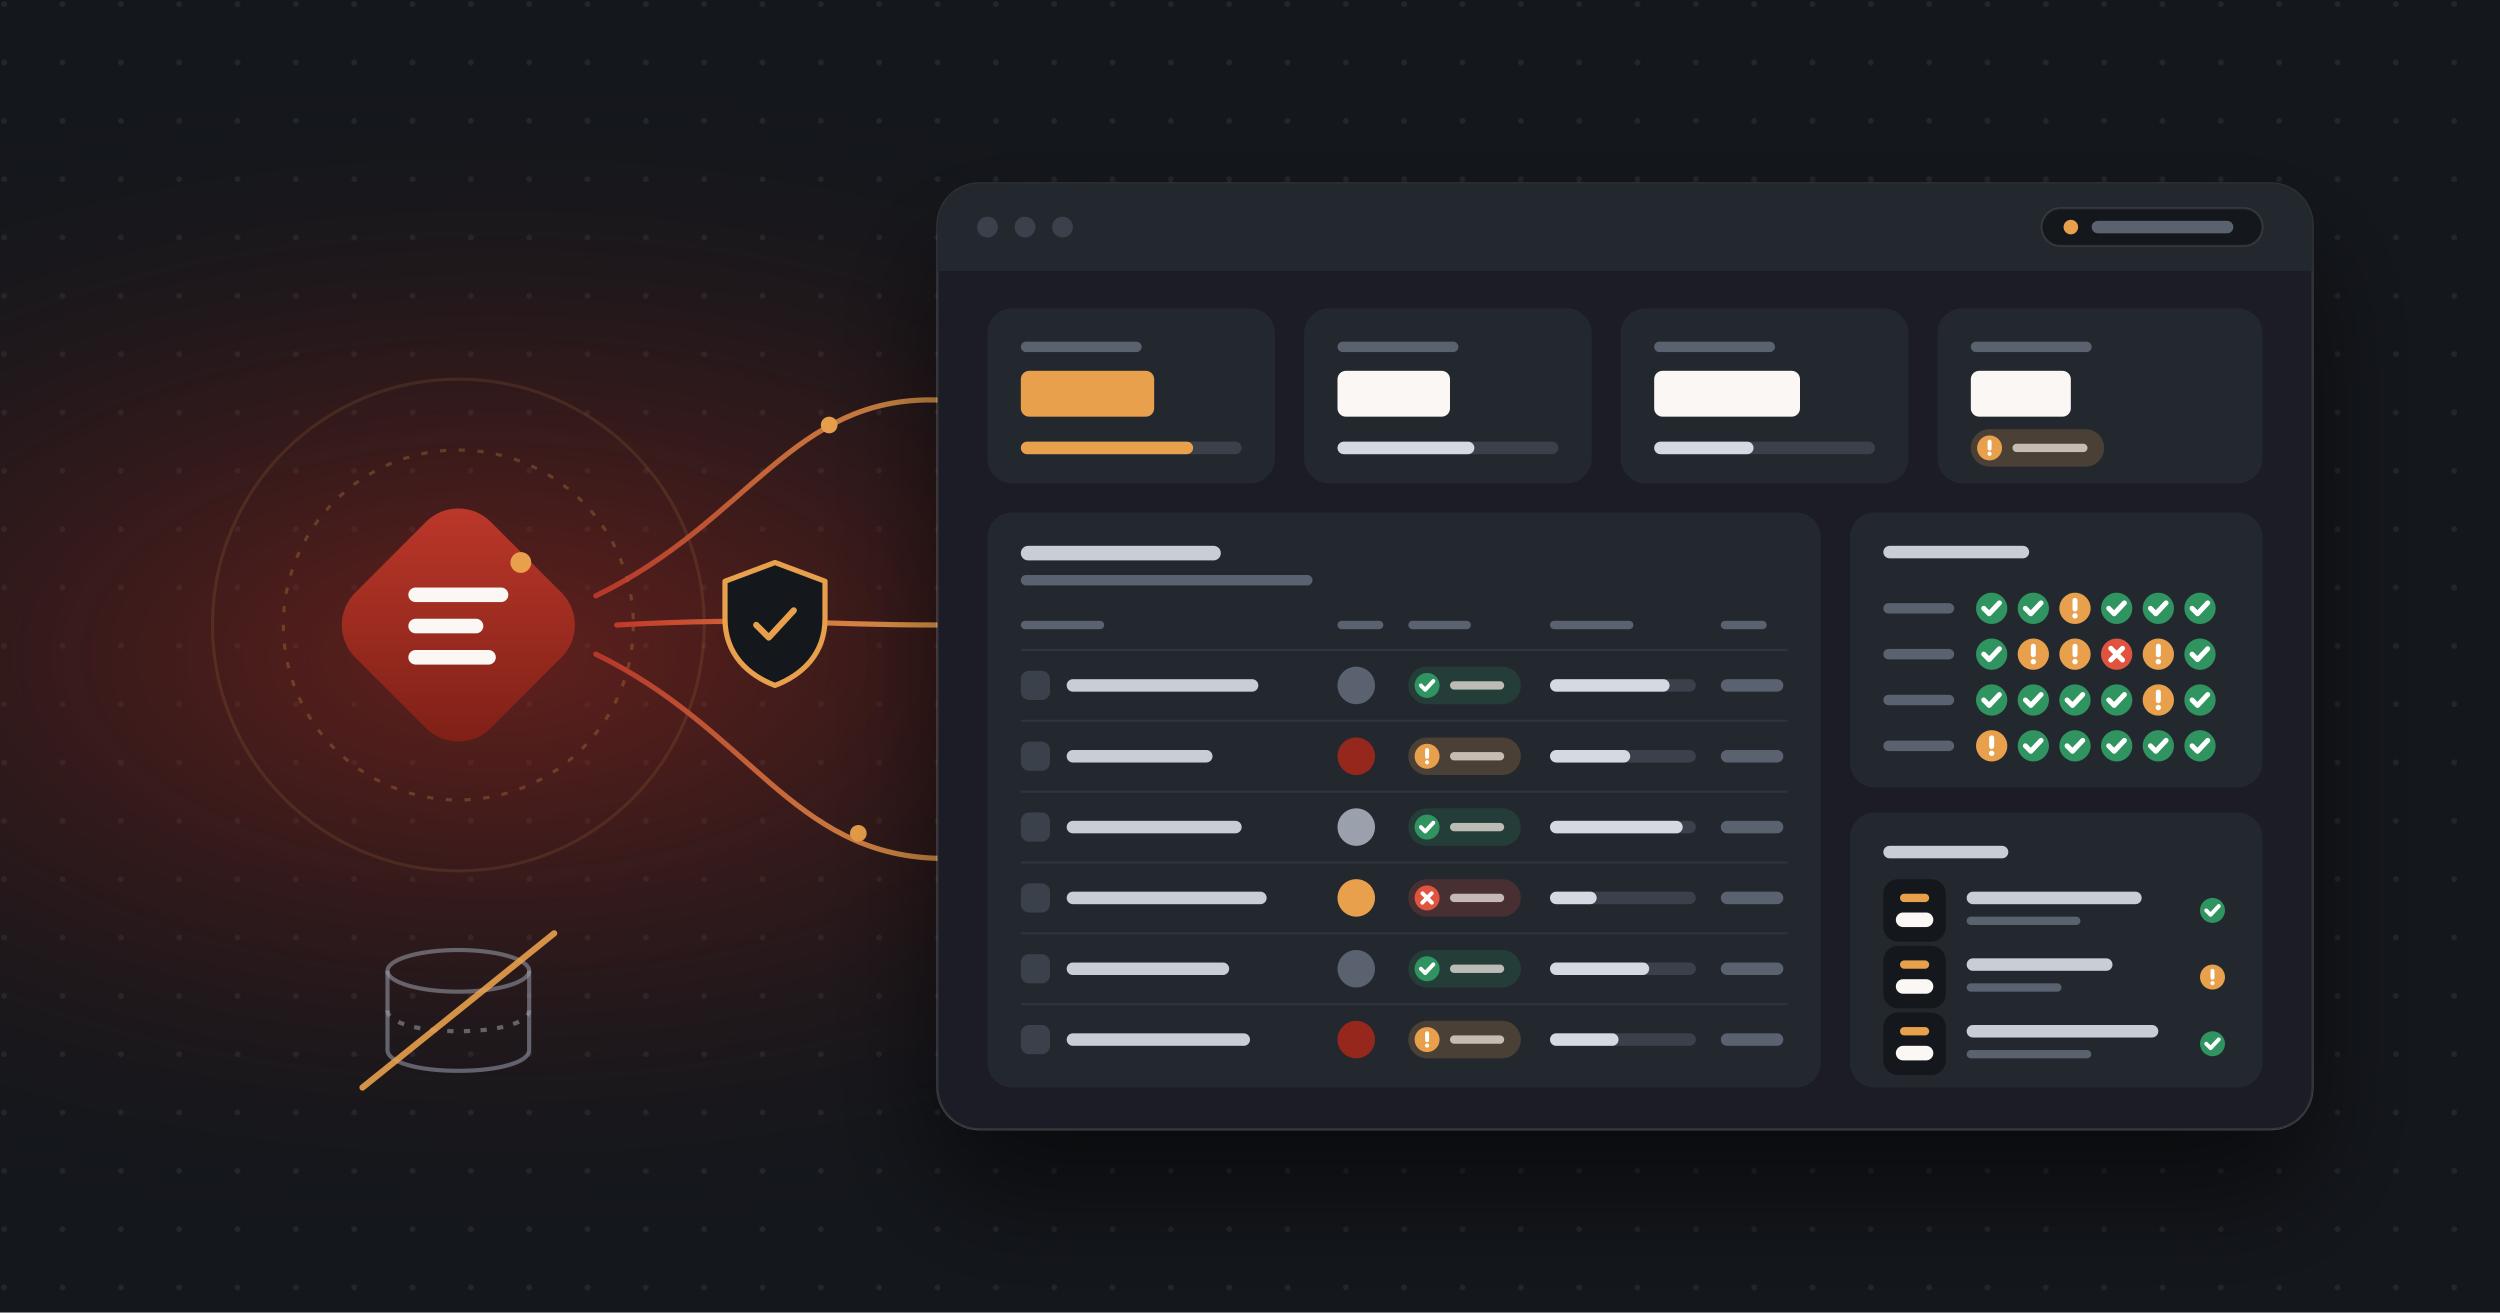
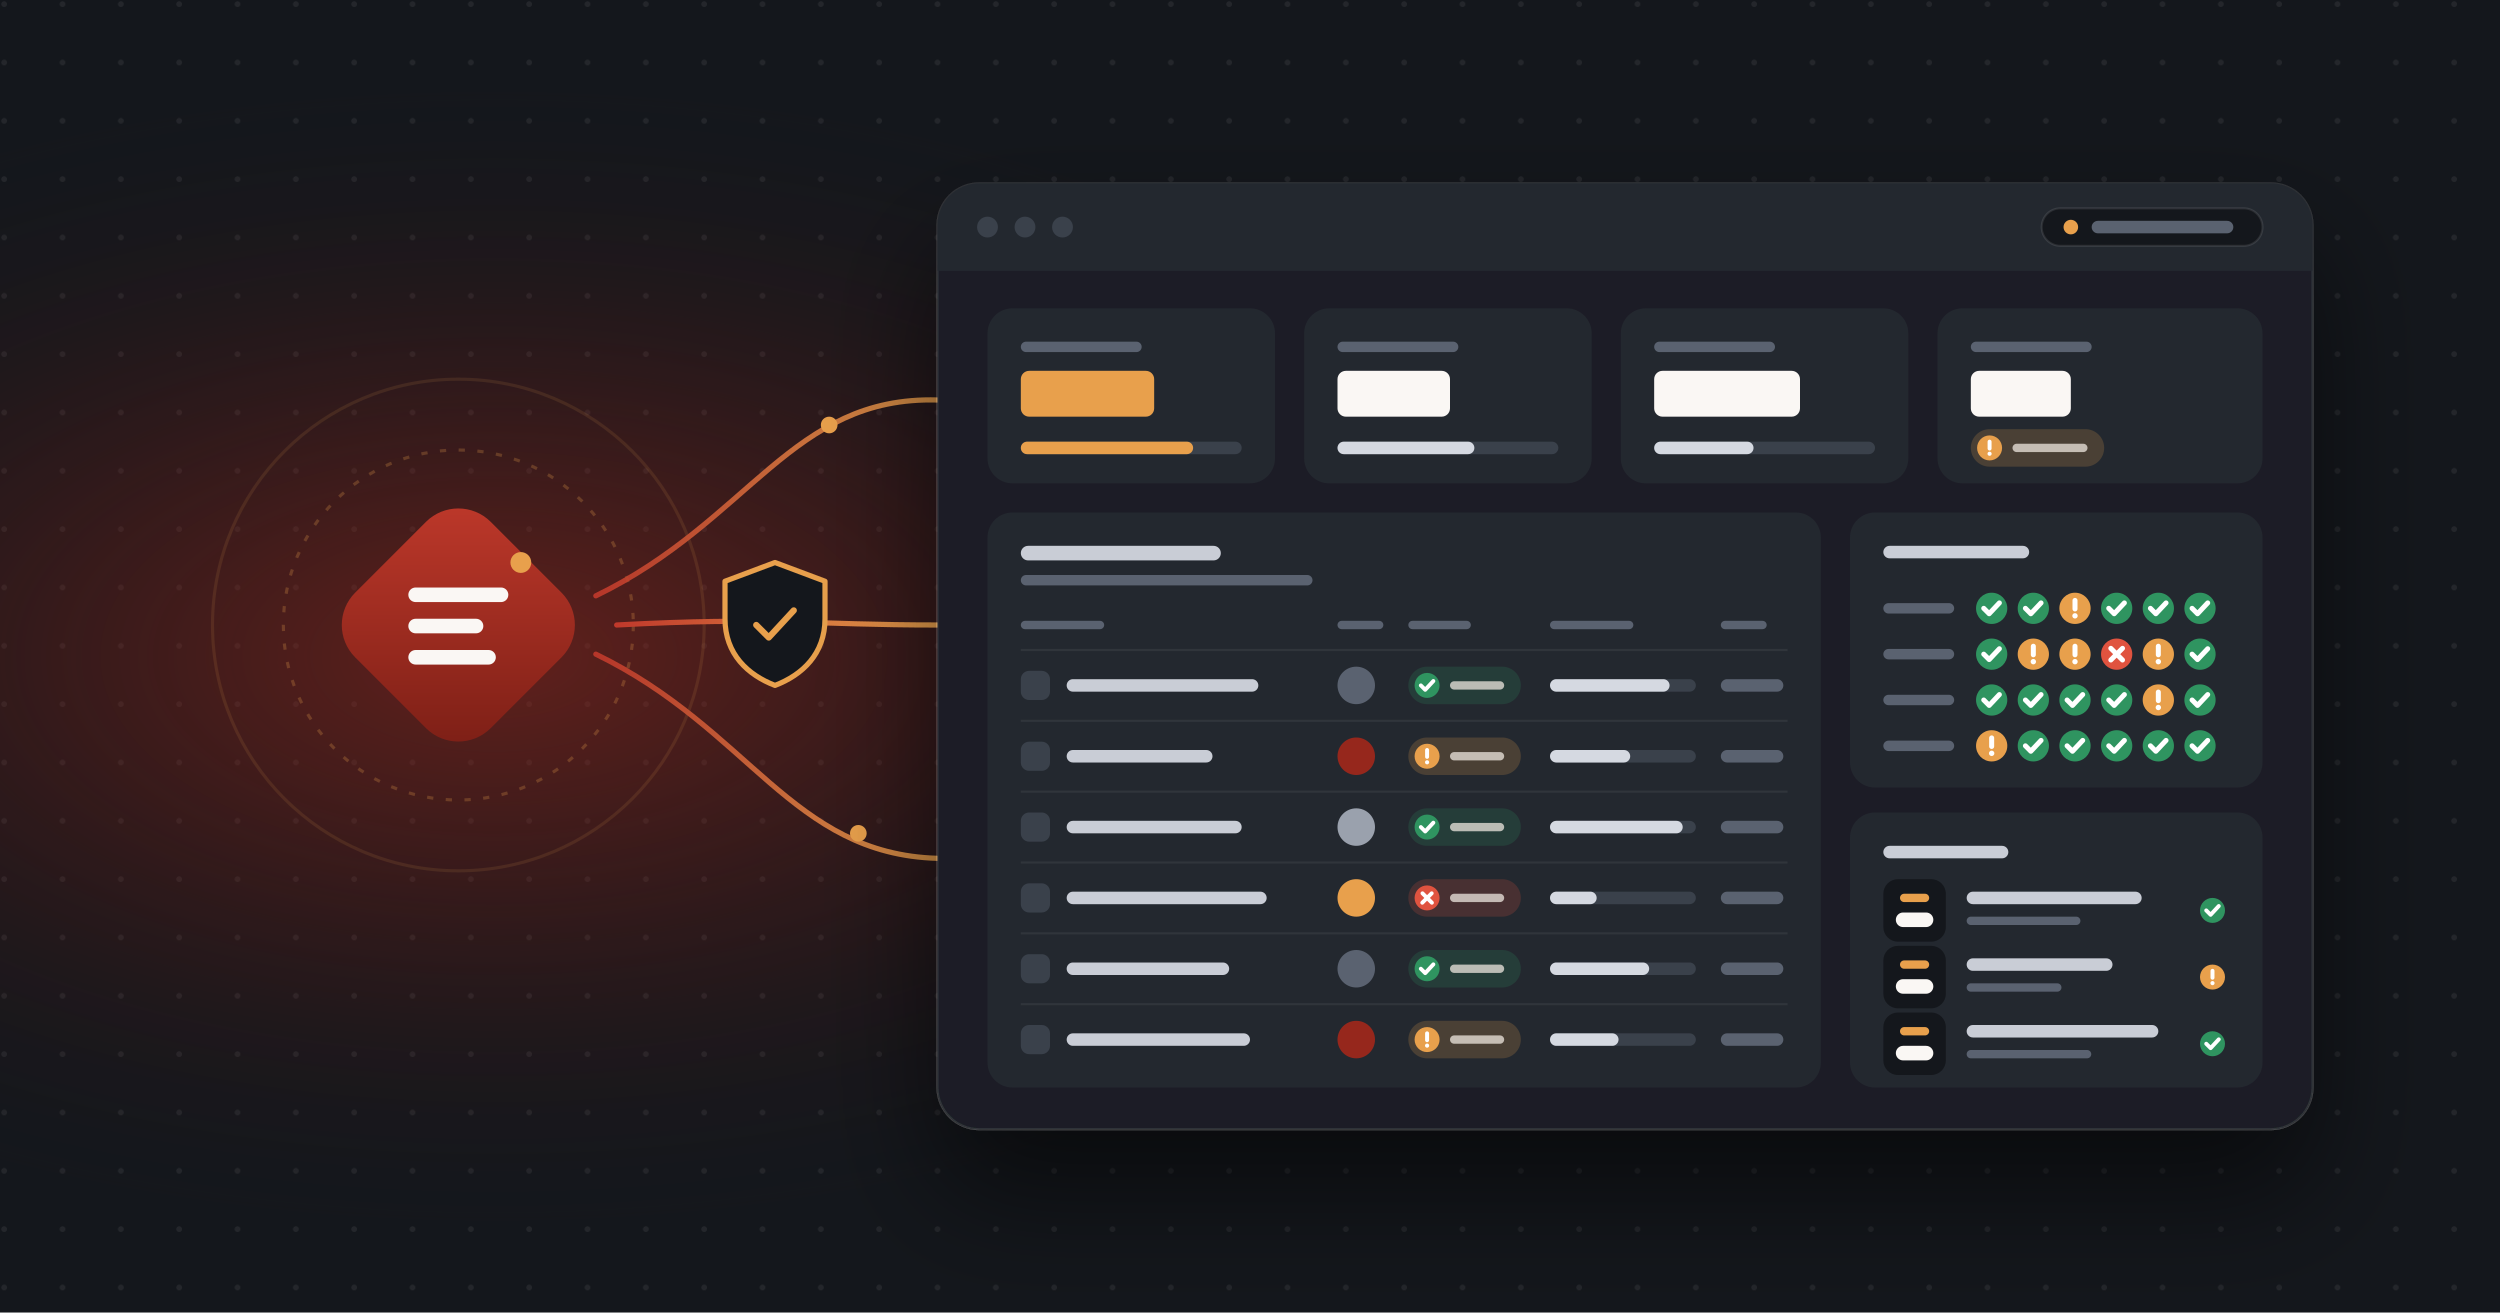
<svg xmlns="http://www.w3.org/2000/svg" viewBox="0 0 1200 630" width="1200" height="630">
  <defs>
    <pattern id="dots" width="28" height="28" patternUnits="userSpaceOnUse">
      <circle cx="2" cy="2" r="1.4" fill="#FFFFFF" fill-opacity=".07" />
    </pattern>
    <radialGradient id="glow" cx="20%" cy="50%" r="45%">
      <stop offset="0" stop-color="#96271C" stop-opacity=".6" />
      <stop offset=".6" stop-color="#7A1E15" stop-opacity=".15" />
      <stop offset="1" stop-color="#14171C" stop-opacity="0" />
    </radialGradient>
    <linearGradient id="stream" x1="0" x2="1">
      <stop offset="0" stop-color="#C0392B" />
      <stop offset="1" stop-color="#E8A04C" />
    </linearGradient>
    <linearGradient id="area" x1="0" y1="0" x2="0" y2="1">
      <stop offset="0" stop-color="#E8A04C" stop-opacity=".35" />
      <stop offset="1" stop-color="#E8A04C" stop-opacity="0" />
    </linearGradient>
    <linearGradient id="core" x1="0" y1="0" x2="1" y2="1">
      <stop offset="0" stop-color="#C0392B" />
      <stop offset="1" stop-color="#7A1E15" />
    </linearGradient>
    <filter id="shadow" x="-20%" y="-20%" width="140%" height="150%">
      <feDropShadow dx="0" dy="30" stdDeviation="28" flood-color="#000" flood-opacity=".55" />
    </filter>
    <clipPath id="win">
      <rect x="450" y="88" width="660" height="454" rx="20" />
    </clipPath>
  </defs>
  <rect width="1200" height="630" fill="#14171C" />
  <rect width="1200" height="630" fill="url(#dots)" />
  <rect width="1200" height="630" fill="url(#glow)" />
  <g transform="translate(220 300)">
    <circle r="118" fill="none" stroke="#E8A04C" stroke-opacity=".12" stroke-width="1.5" />
    <circle r="84" fill="none" stroke="#E8A04C" stroke-opacity=".25" stroke-width="1.5" stroke-dasharray="3 6" />
    <rect x="-46" y="-46" width="92" height="92" rx="22" fill="url(#core)" transform="rotate(45)" />
    <g fill="#FAF7F4">
      <rect x="-24" y="-18" width="48" height="7" rx="3.5" />
      <rect x="-24" y="-3" width="36" height="7" rx="3.5" />
      <rect x="-24" y="12" width="42" height="7" rx="3.5" />
    </g>
    <circle cx="30" cy="-30" r="5" fill="#E8A04C" />
-   </g>
-   <g transform="translate(220 488)" fill="none" stroke="#9AA1AD" stroke-opacity=".55" stroke-width="2">
-     <ellipse cx="0" cy="-22" rx="34" ry="10" />
-     <path d="M-34 -22v38c0 6 15 10 34 10s34-4 34-10v-38" />
-     <path d="M-34 -3c0 6 15 10 34 10s34-4 34-10" stroke-dasharray="3 5" />
-     <line x1="-46" y1="34" x2="46" y2="-40" stroke="#E8A04C" stroke-opacity=".9" stroke-width="3" stroke-linecap="round" />
  </g>
  <g fill="none" stroke="url(#stream)" stroke-width="2.5" stroke-linecap="round">
    <path d="M286 286 C 360 250, 380 190, 450 192" stroke-opacity=".9" />
    <path d="M296 300 C 370 296, 390 300, 450 300" />
    <path d="M286 314 C 360 350, 380 410, 450 412" stroke-opacity=".9" />
  </g>
  <g fill="#E8A04C">
    <circle cx="398" cy="204" r="4" />
    <circle cx="352" cy="299" r="4" />
    <circle cx="412" cy="400" r="4" />
  </g>
  <g transform="translate(372 300)">
    <path d="M0 -30 l24 9 v18 c0 17 -11 27 -24 32 c-13 -5 -24 -15 -24 -32 v-18z" fill="#14171C" stroke="#E8A04C" stroke-width="2.5" stroke-linejoin="round" />
    <path d="M-9 0l6 6 12 -13" fill="none" stroke="#E8A04C" stroke-width="3" stroke-linecap="round" stroke-linejoin="round" />
  </g>
  <g filter="url(#shadow)">
    <rect x="450" y="88" width="660" height="454" rx="20" fill="#1B1F25" stroke="#FFFFFF" stroke-opacity=".1" />
  </g>
  <g clip-path="url(#win)">
    <rect x="450" y="88" width="660" height="42" fill="#23282F" />
    <circle cx="474" cy="109" r="5" fill="#3A414B" />
    <circle cx="492" cy="109" r="5" fill="#3A414B" />
    <circle cx="510" cy="109" r="5" fill="#3A414B" />
    <rect x="980" y="100" width="106" height="18" rx="9" fill="#14171C" stroke="#FFFFFF" stroke-opacity=".1" />
    <circle cx="994" cy="109" r="3.5" fill="#E8A04C" />
    <rect x="1004" y="106" width="68" height="6" rx="3" fill="#5A6270" />
    <rect x="474" y="148" width="138" height="84" rx="12" fill="#23282F" />
    <rect x="490" y="164" width="58" height="5" rx="2.5" fill="#5A6270" />
    <rect x="490" y="178" width="64" height="22" rx="4" fill="#E8A04C" />
    <rect x="490" y="212" width="106" height="6" rx="3.0" fill="#3A414B" />
    <rect x="490" y="212" width="82.7" height="6" rx="3.0" fill="#E8A04C" />
    <rect x="626" y="148" width="138" height="84" rx="12" fill="#23282F" />
    <rect x="642" y="164" width="58" height="5" rx="2.5" fill="#5A6270" />
    <rect x="642" y="178" width="54" height="22" rx="4" fill="#FAF7F4" />
    <rect x="642" y="212" width="106" height="6" rx="3.0" fill="#3A414B" />
    <rect x="642" y="212" width="65.7" height="6" rx="3.0" fill="#D5D9E1" />
    <rect x="778" y="148" width="138" height="84" rx="12" fill="#23282F" />
    <rect x="794" y="164" width="58" height="5" rx="2.5" fill="#5A6270" />
    <rect x="794" y="178" width="70" height="22" rx="4" fill="#FAF7F4" />
    <rect x="794" y="212" width="106" height="6" rx="3.0" fill="#3A414B" />
    <rect x="794" y="212" width="47.7" height="6" rx="3.0" fill="#D5D9E1" />
    <rect x="930" y="148" width="156" height="84" rx="12" fill="#23282F" />
    <rect x="946" y="164" width="58" height="5" rx="2.5" fill="#5A6270" />
    <rect x="946" y="178" width="48" height="22" rx="4" fill="#FAF7F4" />
    <rect x="946" y="206" width="64" height="18" rx="9.0" fill="#E8A04C" fill-opacity=".2" />
    <circle cx="955.0" cy="215.0" r="6.0" fill="#E8A04C" />
    <path d="M955.0 212.0v3.3" stroke="#FFFFFF" stroke-width="1.9" stroke-linecap="round" />
    <circle cx="955.0" cy="217.8" r="1.0" fill="#FFFFFF" />
    <rect x="966" y="213.0" width="36" height="4" rx="2" fill="#EDE7DE" fill-opacity=".75" />
    <rect x="474" y="246" width="400" height="276" rx="12" fill="#23282F" />
    <rect x="490" y="262" width="96" height="7" rx="3.5" fill="#C9CDD6" />
    <rect x="490" y="276" width="140" height="5" rx="2.5" fill="#5A6270" />
    <rect x="490" y="298" width="40" height="4" rx="2.0" fill="#5A6270" />
    <rect x="642" y="298" width="22" height="4" rx="2.0" fill="#5A6270" />
    <rect x="676" y="298" width="30" height="4" rx="2.0" fill="#5A6270" />
    <rect x="744" y="298" width="40" height="4" rx="2.0" fill="#5A6270" />
    <rect x="826" y="298" width="22" height="4" rx="2.0" fill="#5A6270" />
    <line x1="490" y1="312" x2="858" y2="312" stroke="#FFFFFF" stroke-opacity=".06" />
    <rect x="490" y="322" width="14" height="14" rx="4" fill="#3A414B" />
    <rect x="512" y="326" width="92" height="6" rx="3.0" fill="#C9CDD6" />
    <circle cx="651" cy="329" r="9" fill="#5A6270" />
    <rect x="676" y="320" width="54" height="18" rx="9.0" fill="#2F9460" fill-opacity=".2" />
    <circle cx="685.0" cy="329.0" r="6.0" fill="#2F9460" />
    <path d="M682.0 329.0l2.1 2.1 3.9 -4.2" fill="none" stroke="#FFFFFF" stroke-width="1.9" stroke-linecap="round" stroke-linejoin="round" />
    <rect x="696" y="327.0" width="26" height="4" rx="2" fill="#EDE7DE" fill-opacity=".75" />
    <rect x="744" y="326" width="70" height="6" rx="3.0" fill="#3A414B" />
    <rect x="744" y="326" width="57.4" height="6" rx="3.0" fill="#D5D9E1" />
    <rect x="826" y="326" width="30" height="6" rx="3.0" fill="#5A6270" />
    <line x1="490" y1="346" x2="858" y2="346" stroke="#FFFFFF" stroke-opacity=".06" />
    <rect x="490" y="356" width="14" height="14" rx="4" fill="#3A414B" />
    <rect x="512" y="360" width="70" height="6" rx="3.0" fill="#C9CDD6" />
    <circle cx="651" cy="363" r="9" fill="#96271C" />
    <rect x="676" y="354" width="54" height="18" rx="9.0" fill="#E8A04C" fill-opacity=".2" />
    <circle cx="685.0" cy="363.0" r="6.0" fill="#E8A04C" />
    <path d="M685.0 360.0v3.3" stroke="#FFFFFF" stroke-width="1.9" stroke-linecap="round" />
    <circle cx="685.0" cy="365.9" r="1.0" fill="#FFFFFF" />
    <rect x="696" y="361.0" width="26" height="4" rx="2" fill="#EDE7DE" fill-opacity=".75" />
    <rect x="744" y="360" width="70" height="6" rx="3.0" fill="#3A414B" />
    <rect x="744" y="360" width="38.5" height="6" rx="3.0" fill="#D5D9E1" />
    <rect x="826" y="360" width="30" height="6" rx="3.0" fill="#5A6270" />
    <line x1="490" y1="380" x2="858" y2="380" stroke="#FFFFFF" stroke-opacity=".06" />
    <rect x="490" y="390" width="14" height="14" rx="4" fill="#3A414B" />
    <rect x="512" y="394" width="84" height="6" rx="3.0" fill="#C9CDD6" />
    <circle cx="651" cy="397" r="9" fill="#9AA1AD" />
    <rect x="676" y="388" width="54" height="18" rx="9.0" fill="#2F9460" fill-opacity=".2" />
    <circle cx="685.0" cy="397.0" r="6.0" fill="#2F9460" />
    <path d="M682.0 397.0l2.1 2.1 3.9 -4.2" fill="none" stroke="#FFFFFF" stroke-width="1.9" stroke-linecap="round" stroke-linejoin="round" />
    <rect x="696" y="395.0" width="26" height="4" rx="2" fill="#EDE7DE" fill-opacity=".75" />
    <rect x="744" y="394" width="70" height="6" rx="3.0" fill="#3A414B" />
    <rect x="744" y="394" width="63.7" height="6" rx="3.0" fill="#D5D9E1" />
    <rect x="826" y="394" width="30" height="6" rx="3.0" fill="#5A6270" />
    <line x1="490" y1="414" x2="858" y2="414" stroke="#FFFFFF" stroke-opacity=".06" />
    <rect x="490" y="424" width="14" height="14" rx="4" fill="#3A414B" />
    <rect x="512" y="428" width="96" height="6" rx="3.0" fill="#C9CDD6" />
    <circle cx="651" cy="431" r="9" fill="#E8A04C" />
    <rect x="676" y="422" width="54" height="18" rx="9.0" fill="#E0533F" fill-opacity=".2" />
    <circle cx="685.0" cy="431.0" r="6.0" fill="#E0533F" />
    <path d="M682.8 428.8l4.5 4.5M687.2 428.8l-4.5 4.5" stroke="#FFFFFF" stroke-width="1.9" stroke-linecap="round" />
    <rect x="696" y="429.0" width="26" height="4" rx="2" fill="#EDE7DE" fill-opacity=".75" />
    <rect x="744" y="428" width="70" height="6" rx="3.0" fill="#3A414B" />
    <rect x="744" y="428" width="22.4" height="6" rx="3.0" fill="#D5D9E1" />
    <rect x="826" y="428" width="30" height="6" rx="3.0" fill="#5A6270" />
    <line x1="490" y1="448" x2="858" y2="448" stroke="#FFFFFF" stroke-opacity=".06" />
    <rect x="490" y="458" width="14" height="14" rx="4" fill="#3A414B" />
    <rect x="512" y="462" width="78" height="6" rx="3.0" fill="#C9CDD6" />
    <circle cx="651" cy="465" r="9" fill="#5A6270" />
    <rect x="676" y="456" width="54" height="18" rx="9.0" fill="#2F9460" fill-opacity=".2" />
    <circle cx="685.0" cy="465.0" r="6.0" fill="#2F9460" />
    <path d="M682.0 465.0l2.1 2.1 3.9 -4.2" fill="none" stroke="#FFFFFF" stroke-width="1.9" stroke-linecap="round" stroke-linejoin="round" />
    <rect x="696" y="463.0" width="26" height="4" rx="2" fill="#EDE7DE" fill-opacity=".75" />
    <rect x="744" y="462" width="70" height="6" rx="3.0" fill="#3A414B" />
    <rect x="744" y="462" width="47.6" height="6" rx="3.0" fill="#D5D9E1" />
    <rect x="826" y="462" width="30" height="6" rx="3.0" fill="#5A6270" />
    <line x1="490" y1="482" x2="858" y2="482" stroke="#FFFFFF" stroke-opacity=".06" />
    <rect x="490" y="492" width="14" height="14" rx="4" fill="#3A414B" />
    <rect x="512" y="496" width="88" height="6" rx="3.0" fill="#C9CDD6" />
    <circle cx="651" cy="499" r="9" fill="#96271C" />
    <rect x="676" y="490" width="54" height="18" rx="9.0" fill="#E8A04C" fill-opacity=".2" />
    <circle cx="685.0" cy="499.0" r="6.0" fill="#E8A04C" />
    <path d="M685.0 496.0v3.3" stroke="#FFFFFF" stroke-width="1.9" stroke-linecap="round" />
    <circle cx="685.0" cy="501.9" r="1.0" fill="#FFFFFF" />
    <rect x="696" y="497.0" width="26" height="4" rx="2" fill="#EDE7DE" fill-opacity=".75" />
    <rect x="744" y="496" width="70" height="6" rx="3.0" fill="#3A414B" />
    <rect x="744" y="496" width="32.9" height="6" rx="3.0" fill="#D5D9E1" />
    <rect x="826" y="496" width="30" height="6" rx="3.0" fill="#5A6270" />
    <rect x="888" y="246" width="198" height="132" rx="12" fill="#23282F" />
    <rect x="904" y="262" width="70" height="6" rx="3.0" fill="#C9CDD6" />
    <rect x="904" y="289.5" width="34" height="5" rx="2.5" fill="#5A6270" />
    <circle cx="956" cy="292" r="7.5" fill="#2F9460" />
    <path d="M952.2 292.0l2.6 2.6 4.9 -5.2" fill="none" stroke="#FFFFFF" stroke-width="2.4" stroke-linecap="round" stroke-linejoin="round" />
    <circle cx="976" cy="292" r="7.5" fill="#2F9460" />
    <path d="M972.2 292.0l2.6 2.6 4.9 -5.2" fill="none" stroke="#FFFFFF" stroke-width="2.4" stroke-linecap="round" stroke-linejoin="round" />
    <circle cx="996" cy="292" r="7.5" fill="#E8A04C" />
    <path d="M996.0 288.2v4.1" stroke="#FFFFFF" stroke-width="2.4" stroke-linecap="round" />
    <circle cx="996" cy="295.6" r="1.3" fill="#FFFFFF" />
    <circle cx="1016" cy="292" r="7.5" fill="#2F9460" />
    <path d="M1012.2 292.0l2.6 2.6 4.9 -5.2" fill="none" stroke="#FFFFFF" stroke-width="2.4" stroke-linecap="round" stroke-linejoin="round" />
    <circle cx="1036" cy="292" r="7.5" fill="#2F9460" />
    <path d="M1032.2 292.0l2.6 2.6 4.9 -5.2" fill="none" stroke="#FFFFFF" stroke-width="2.4" stroke-linecap="round" stroke-linejoin="round" />
    <circle cx="1056" cy="292" r="7.5" fill="#2F9460" />
    <path d="M1052.2 292.0l2.6 2.6 4.9 -5.2" fill="none" stroke="#FFFFFF" stroke-width="2.4" stroke-linecap="round" stroke-linejoin="round" />
    <rect x="904" y="311.5" width="34" height="5" rx="2.5" fill="#5A6270" />
    <circle cx="956" cy="314" r="7.5" fill="#2F9460" />
    <path d="M952.2 314.0l2.6 2.6 4.9 -5.2" fill="none" stroke="#FFFFFF" stroke-width="2.4" stroke-linecap="round" stroke-linejoin="round" />
    <circle cx="976" cy="314" r="7.5" fill="#E8A04C" />
    <path d="M976.0 310.2v4.1" stroke="#FFFFFF" stroke-width="2.4" stroke-linecap="round" />
    <circle cx="976" cy="317.6" r="1.3" fill="#FFFFFF" />
    <circle cx="996" cy="314" r="7.5" fill="#E8A04C" />
    <path d="M996.0 310.2v4.1" stroke="#FFFFFF" stroke-width="2.4" stroke-linecap="round" />
    <circle cx="996" cy="317.6" r="1.3" fill="#FFFFFF" />
    <circle cx="1016" cy="314" r="7.5" fill="#E0533F" />
    <path d="M1013.2 311.2l5.6 5.6M1018.8 311.2l-5.6 5.6" stroke="#FFFFFF" stroke-width="2.4" stroke-linecap="round" />
    <circle cx="1036" cy="314" r="7.5" fill="#E8A04C" />
    <path d="M1036.0 310.2v4.1" stroke="#FFFFFF" stroke-width="2.4" stroke-linecap="round" />
    <circle cx="1036" cy="317.6" r="1.3" fill="#FFFFFF" />
    <circle cx="1056" cy="314" r="7.5" fill="#2F9460" />
    <path d="M1052.2 314.0l2.6 2.6 4.9 -5.2" fill="none" stroke="#FFFFFF" stroke-width="2.4" stroke-linecap="round" stroke-linejoin="round" />
    <rect x="904" y="333.5" width="34" height="5" rx="2.5" fill="#5A6270" />
    <circle cx="956" cy="336" r="7.5" fill="#2F9460" />
    <path d="M952.2 336.0l2.6 2.6 4.9 -5.2" fill="none" stroke="#FFFFFF" stroke-width="2.4" stroke-linecap="round" stroke-linejoin="round" />
    <circle cx="976" cy="336" r="7.5" fill="#2F9460" />
    <path d="M972.2 336.0l2.6 2.6 4.9 -5.2" fill="none" stroke="#FFFFFF" stroke-width="2.4" stroke-linecap="round" stroke-linejoin="round" />
    <circle cx="996" cy="336" r="7.5" fill="#2F9460" />
    <path d="M992.2 336.0l2.6 2.6 4.9 -5.2" fill="none" stroke="#FFFFFF" stroke-width="2.4" stroke-linecap="round" stroke-linejoin="round" />
    <circle cx="1016" cy="336" r="7.5" fill="#2F9460" />
    <path d="M1012.2 336.0l2.6 2.6 4.9 -5.2" fill="none" stroke="#FFFFFF" stroke-width="2.4" stroke-linecap="round" stroke-linejoin="round" />
    <circle cx="1036" cy="336" r="7.5" fill="#E8A04C" />
    <path d="M1036.0 332.2v4.1" stroke="#FFFFFF" stroke-width="2.4" stroke-linecap="round" />
    <circle cx="1036" cy="339.6" r="1.3" fill="#FFFFFF" />
    <circle cx="1056" cy="336" r="7.5" fill="#2F9460" />
    <path d="M1052.2 336.0l2.6 2.6 4.9 -5.2" fill="none" stroke="#FFFFFF" stroke-width="2.4" stroke-linecap="round" stroke-linejoin="round" />
    <rect x="904" y="355.5" width="34" height="5" rx="2.5" fill="#5A6270" />
    <circle cx="956" cy="358" r="7.5" fill="#E8A04C" />
    <path d="M956.0 354.2v4.1" stroke="#FFFFFF" stroke-width="2.4" stroke-linecap="round" />
    <circle cx="956" cy="361.6" r="1.3" fill="#FFFFFF" />
    <circle cx="976" cy="358" r="7.5" fill="#2F9460" />
    <path d="M972.2 358.0l2.6 2.6 4.9 -5.2" fill="none" stroke="#FFFFFF" stroke-width="2.4" stroke-linecap="round" stroke-linejoin="round" />
    <circle cx="996" cy="358" r="7.5" fill="#2F9460" />
    <path d="M992.2 358.0l2.6 2.6 4.9 -5.2" fill="none" stroke="#FFFFFF" stroke-width="2.4" stroke-linecap="round" stroke-linejoin="round" />
    <circle cx="1016" cy="358" r="7.5" fill="#2F9460" />
    <path d="M1012.2 358.0l2.6 2.6 4.9 -5.2" fill="none" stroke="#FFFFFF" stroke-width="2.4" stroke-linecap="round" stroke-linejoin="round" />
    <circle cx="1036" cy="358" r="7.5" fill="#2F9460" />
    <path d="M1032.2 358.0l2.6 2.6 4.9 -5.2" fill="none" stroke="#FFFFFF" stroke-width="2.4" stroke-linecap="round" stroke-linejoin="round" />
    <circle cx="1056" cy="358" r="7.5" fill="#2F9460" />
    <path d="M1052.2 358.0l2.6 2.6 4.9 -5.2" fill="none" stroke="#FFFFFF" stroke-width="2.4" stroke-linecap="round" stroke-linejoin="round" />
    <rect x="888" y="390" width="198" height="132" rx="12" fill="#23282F" />
    <rect x="904" y="406" width="60" height="6" rx="3.0" fill="#C9CDD6" />
    <rect x="904" y="422" width="30" height="30" rx="7" fill="#14171C" />
    <rect x="912" y="429" width="14" height="4" rx="2.0" fill="#E8A04C" />
    <rect x="910" y="438" width="18" height="7" rx="3.5" fill="#FAF7F4" />
    <rect x="944" y="428" width="84" height="6" rx="3.0" fill="#C9CDD6" />
    <rect x="944" y="440" width="54.6" height="4" rx="2.0" fill="#5A6270" />
    <circle cx="1062" cy="437" r="6" fill="#2F9460" />
    <path d="M1059.0 437.0l2.1 2.1 3.9 -4.2" fill="none" stroke="#FFFFFF" stroke-width="1.9" stroke-linecap="round" stroke-linejoin="round" />
    <rect x="904" y="454" width="30" height="30" rx="7" fill="#14171C" />
    <rect x="912" y="461" width="14" height="4" rx="2.0" fill="#E8A04C" />
    <rect x="910" y="470" width="18" height="7" rx="3.5" fill="#FAF7F4" />
    <rect x="944" y="460" width="70" height="6" rx="3.0" fill="#C9CDD6" />
    <rect x="944" y="472" width="45.5" height="4" rx="2.0" fill="#5A6270" />
    <circle cx="1062" cy="469" r="6" fill="#E8A04C" />
    <path d="M1062.0 466.0v3.3" stroke="#FFFFFF" stroke-width="1.9" stroke-linecap="round" />
    <circle cx="1062" cy="471.9" r="1.0" fill="#FFFFFF" />
    <rect x="904" y="486" width="30" height="30" rx="7" fill="#14171C" />
    <rect x="912" y="493" width="14" height="4" rx="2.0" fill="#E8A04C" />
    <rect x="910" y="502" width="18" height="7" rx="3.5" fill="#FAF7F4" />
    <rect x="944" y="492" width="92" height="6" rx="3.0" fill="#C9CDD6" />
    <rect x="944" y="504" width="59.8" height="4" rx="2.0" fill="#5A6270" />
    <circle cx="1062" cy="501" r="6" fill="#2F9460" />
    <path d="M1059.0 501.0l2.1 2.1 3.9 -4.2" fill="none" stroke="#FFFFFF" stroke-width="1.9" stroke-linecap="round" stroke-linejoin="round" />
  </g>
</svg>
